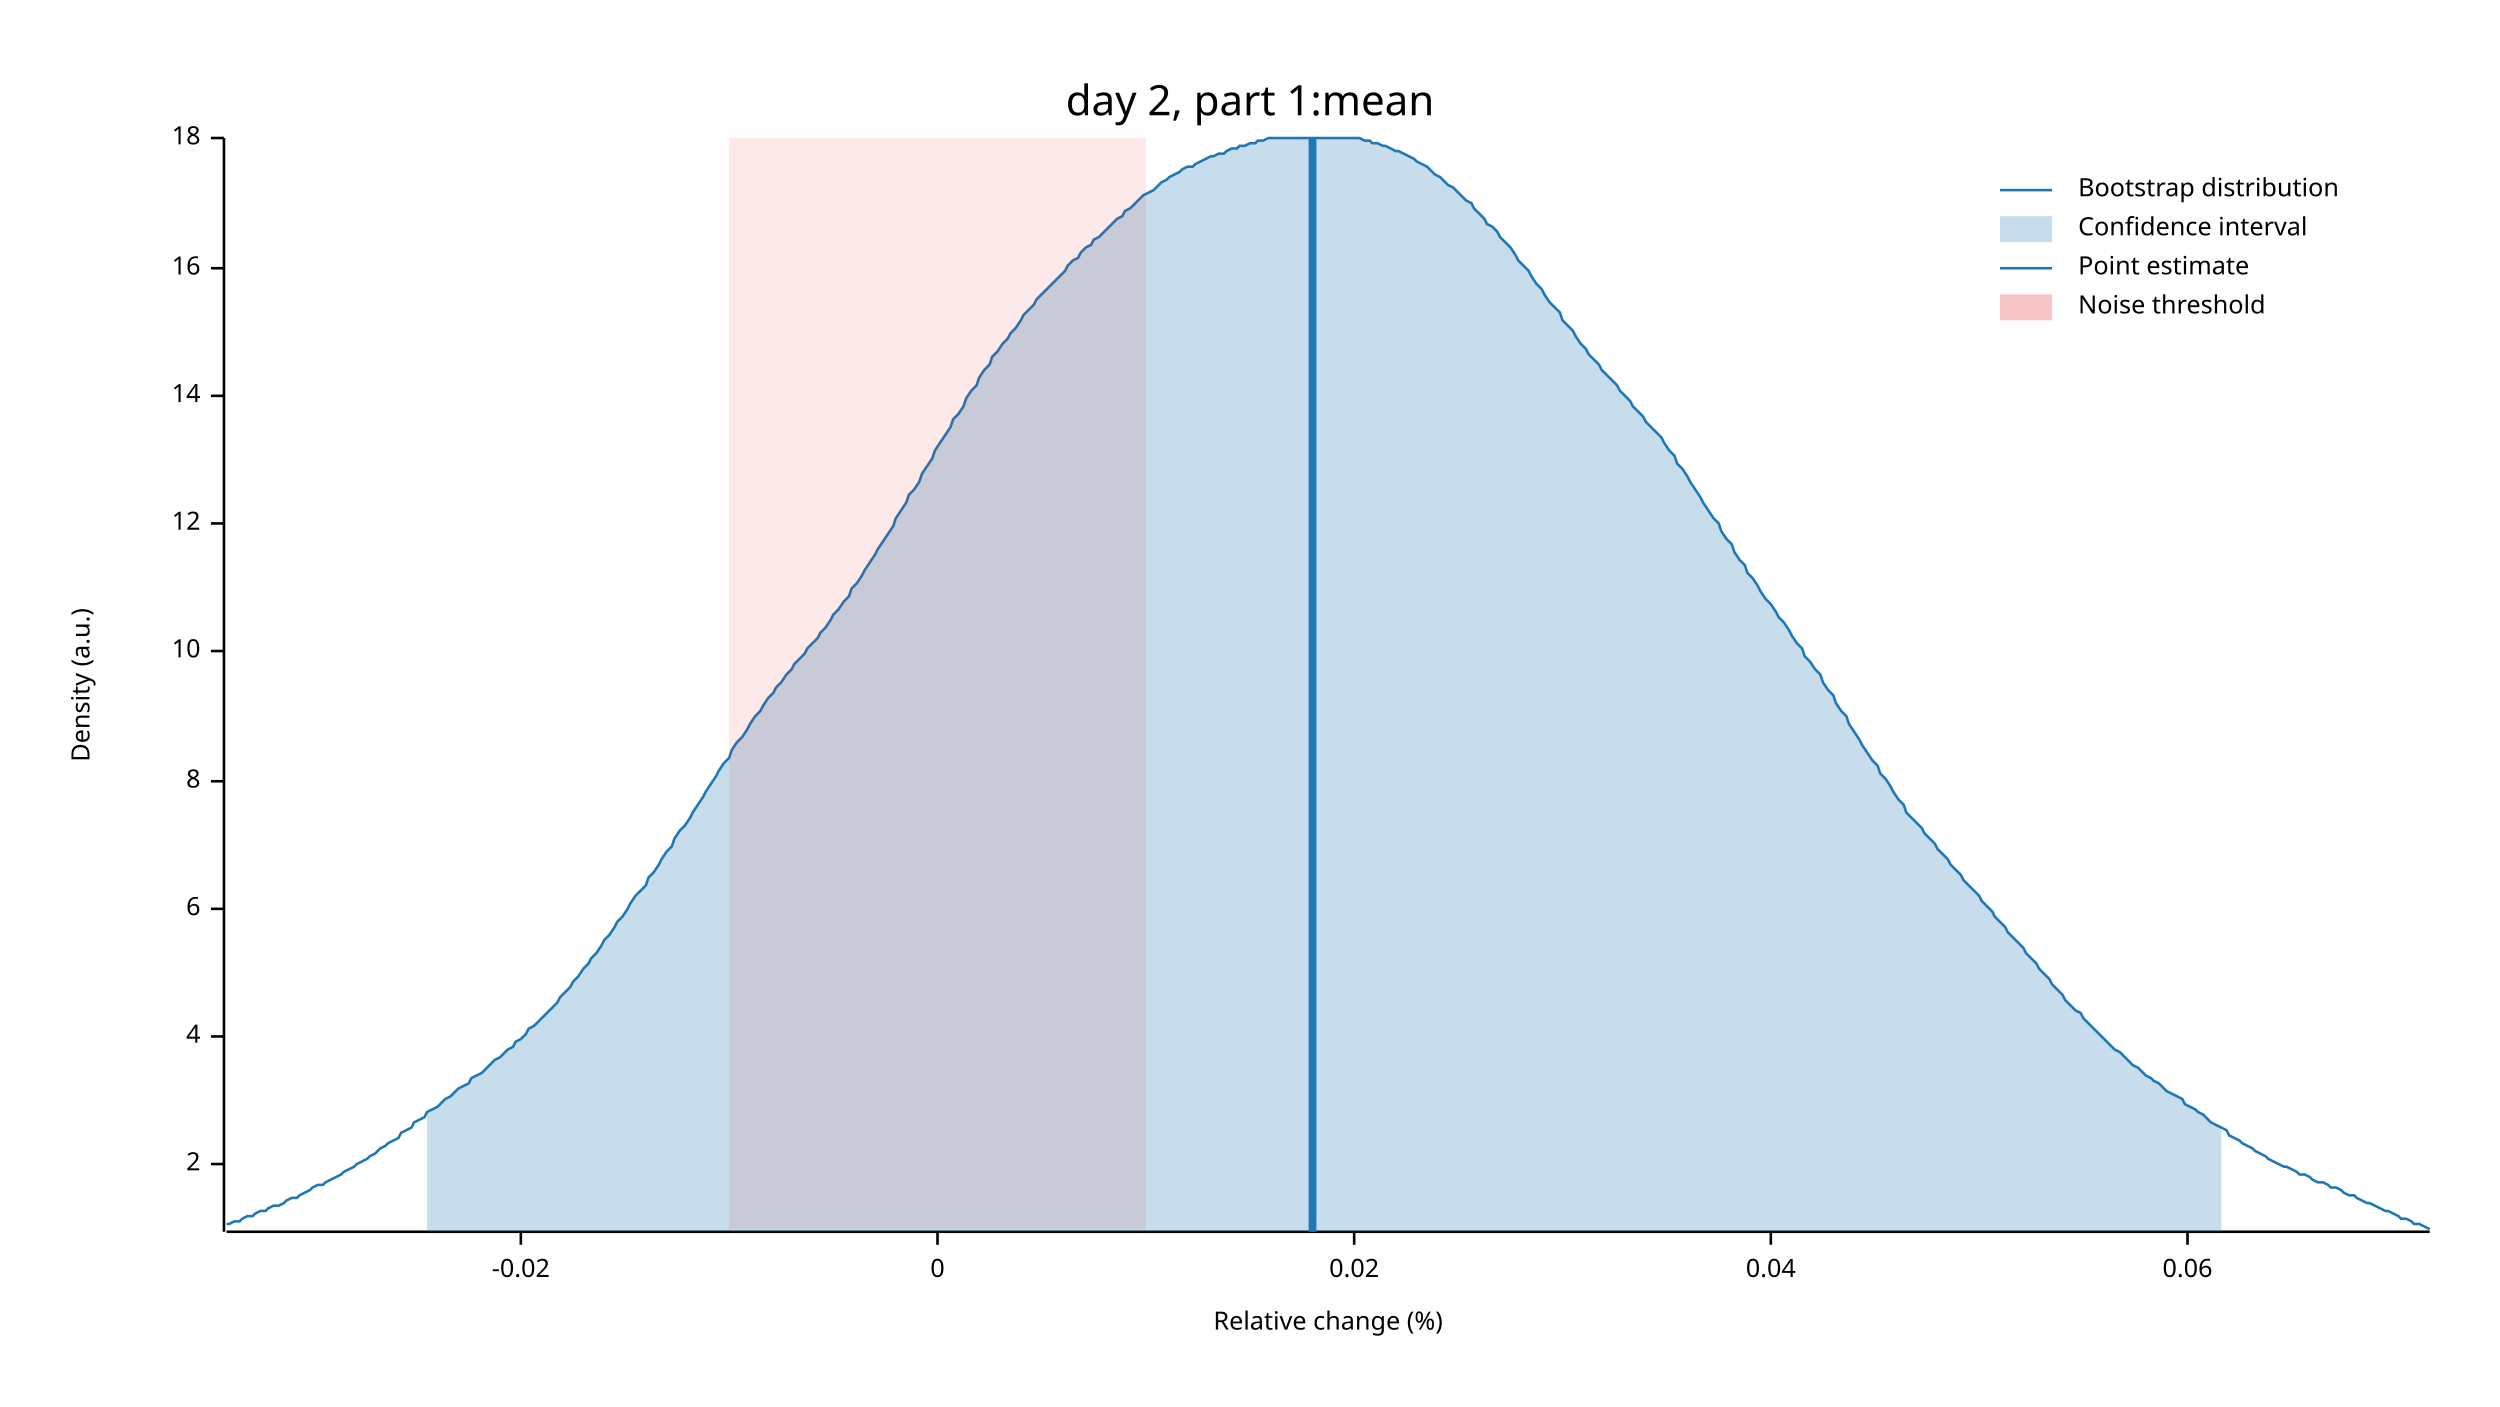
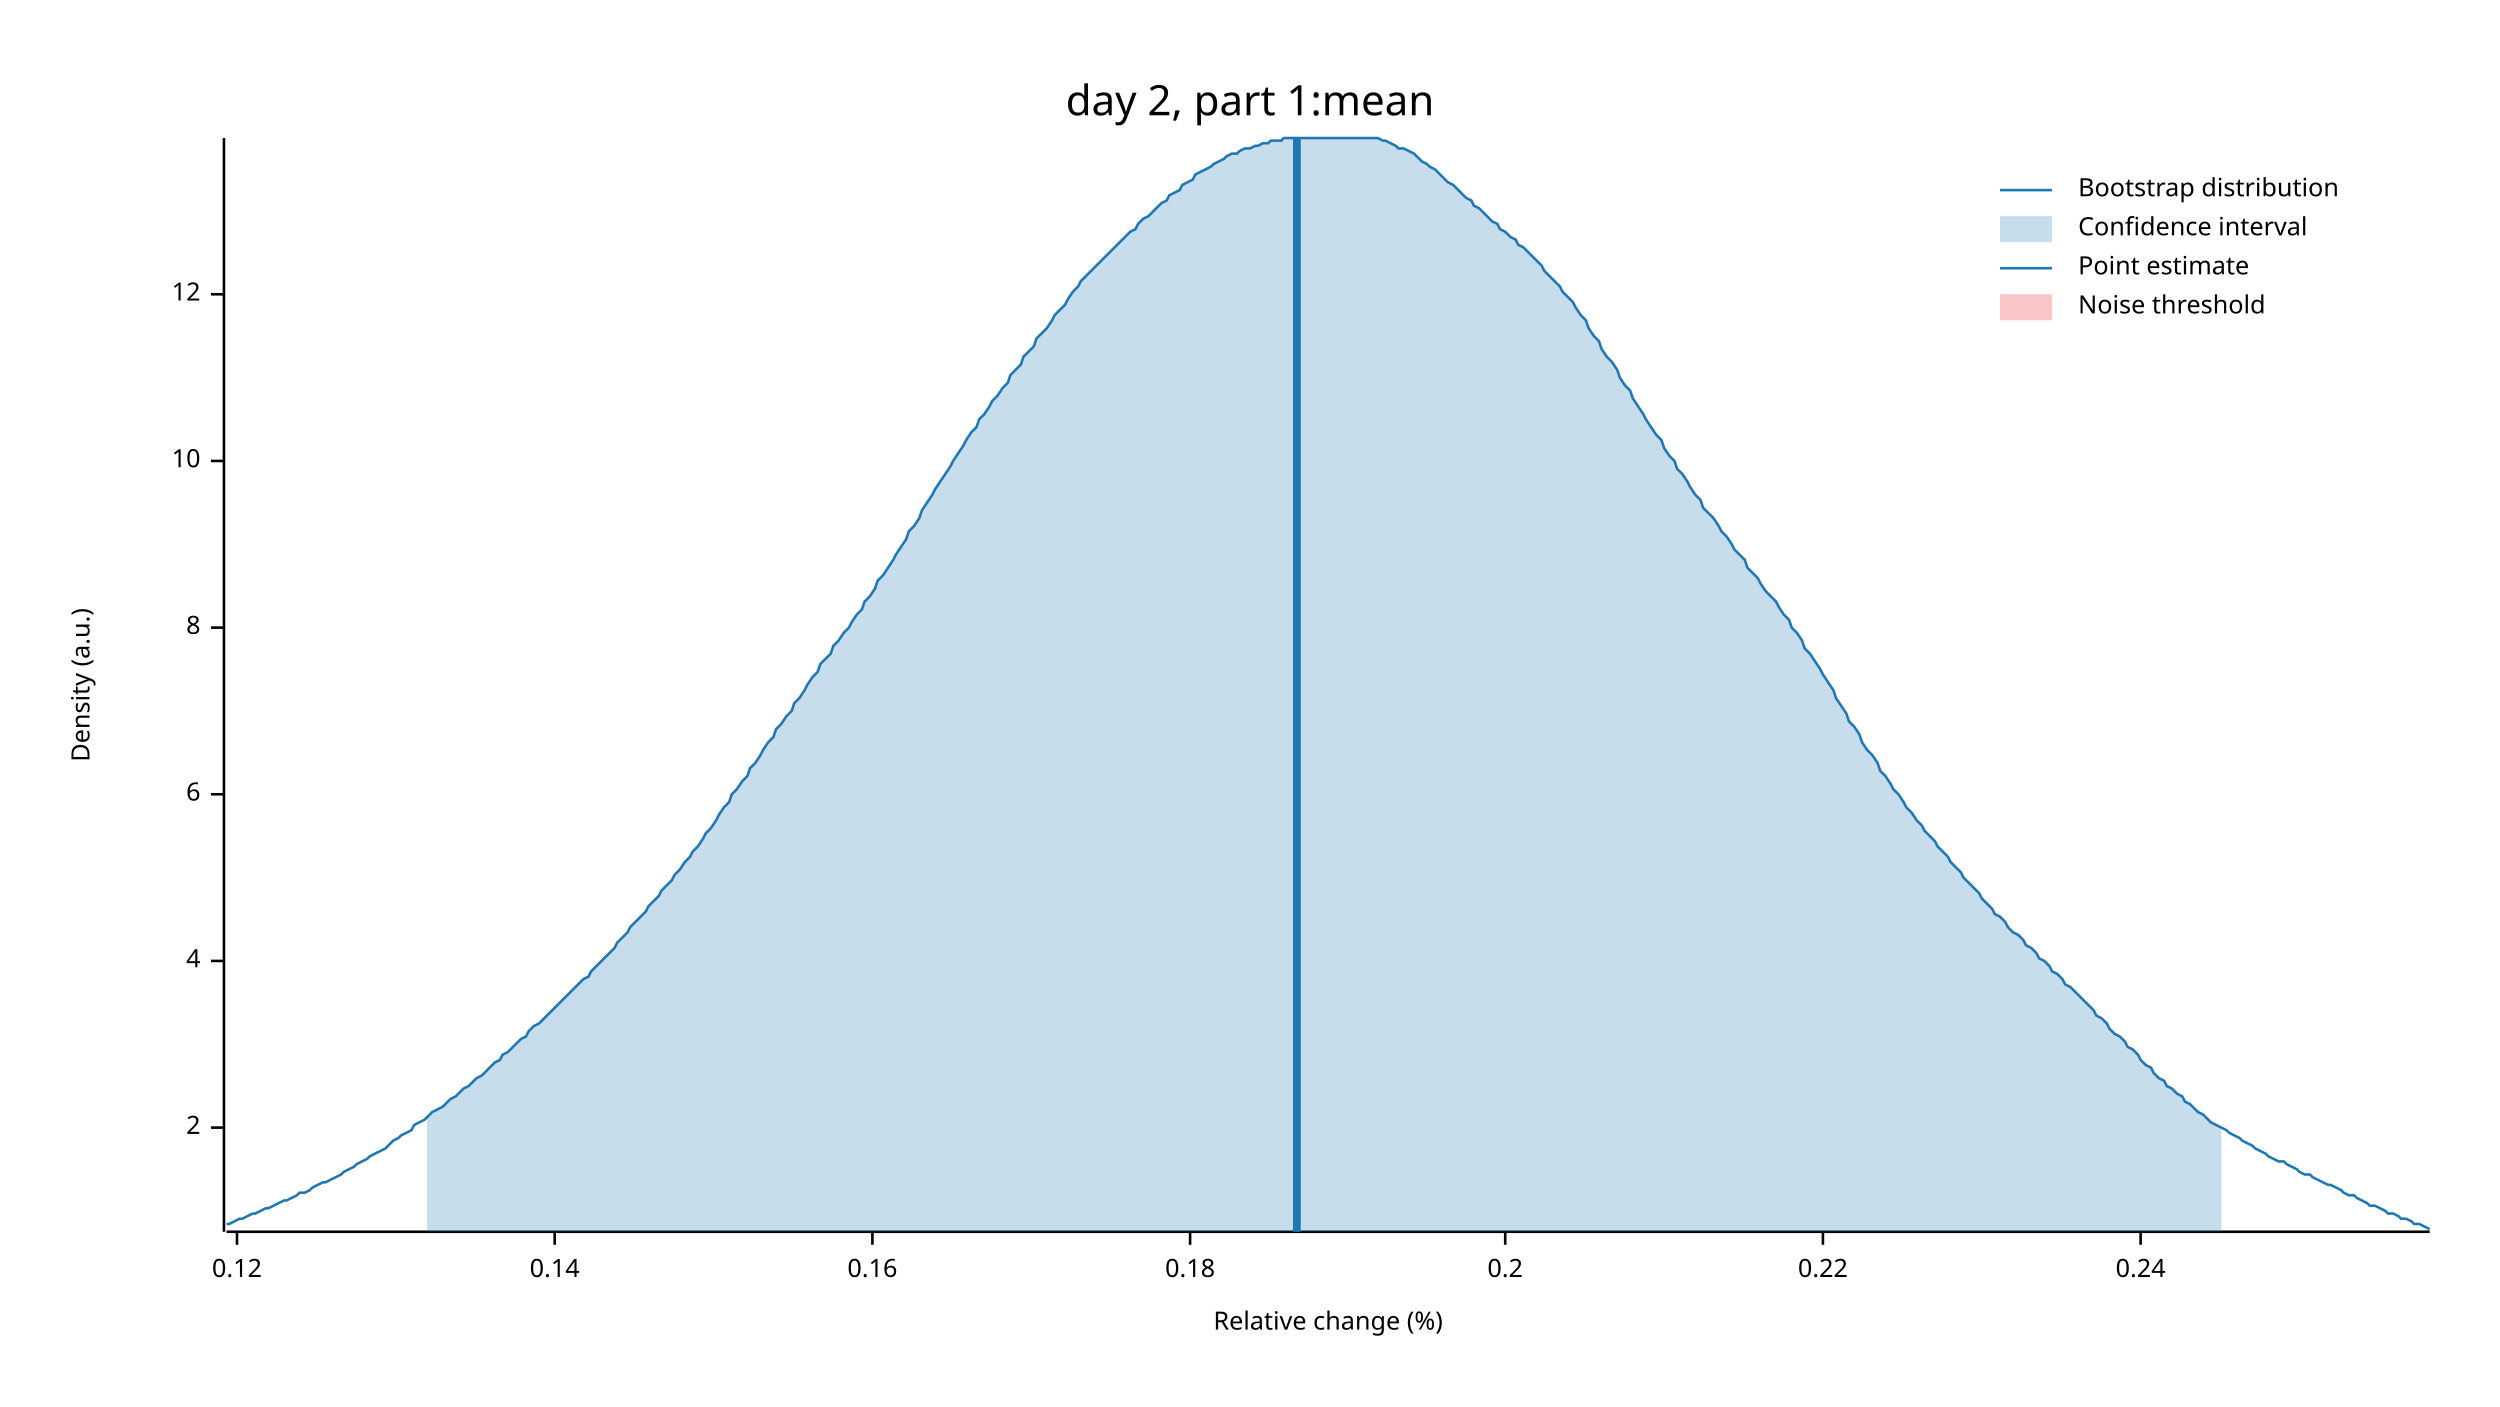
<svg xmlns="http://www.w3.org/2000/svg" width="960" height="540" viewBox="0 0 960 540">
  <text x="480" y="32" dy="0.76em" text-anchor="middle" font-family="sans-serif" font-size="16.129" opacity="1" fill="#000000">
day 2, part 1:mean
</text>
  <text x="27" y="263" dy="0.76em" text-anchor="middle" font-family="sans-serif" font-size="9.677" opacity="1" fill="#000000" transform="rotate(270, 27, 263)">
Density (a.u.)
</text>
  <text x="510" y="513" dy="-0.5ex" text-anchor="middle" font-family="sans-serif" font-size="9.677" opacity="1" fill="#000000">
Relative change (%)
</text>
  <polyline fill="none" opacity="1" stroke="#000000" stroke-width="1" points="86,53 86,473 " />
-   <text x="77" y="447" dy="0.5ex" text-anchor="end" font-family="sans-serif" font-size="9.677" opacity="1" fill="#000000">
+   <text x="77" y="433" dy="0.5ex" text-anchor="end" font-family="sans-serif" font-size="9.677" opacity="1" fill="#000000">
2
</text>
-   <polyline fill="none" opacity="1" stroke="#000000" stroke-width="1" points="81,447 86,447 " />
-   <text x="77" y="398" dy="0.5ex" text-anchor="end" font-family="sans-serif" font-size="9.677" opacity="1" fill="#000000">
+   <polyline fill="none" opacity="1" stroke="#000000" stroke-width="1" points="81,433 86,433 " />
+   <text x="77" y="369" dy="0.5ex" text-anchor="end" font-family="sans-serif" font-size="9.677" opacity="1" fill="#000000">
4
</text>
-   <polyline fill="none" opacity="1" stroke="#000000" stroke-width="1" points="81,398 86,398 " />
-   <text x="77" y="349" dy="0.5ex" text-anchor="end" font-family="sans-serif" font-size="9.677" opacity="1" fill="#000000">
+   <polyline fill="none" opacity="1" stroke="#000000" stroke-width="1" points="81,369 86,369 " />
+   <text x="77" y="305" dy="0.5ex" text-anchor="end" font-family="sans-serif" font-size="9.677" opacity="1" fill="#000000">
6
</text>
-   <polyline fill="none" opacity="1" stroke="#000000" stroke-width="1" points="81,349 86,349 " />
-   <text x="77" y="300" dy="0.5ex" text-anchor="end" font-family="sans-serif" font-size="9.677" opacity="1" fill="#000000">
+   <polyline fill="none" opacity="1" stroke="#000000" stroke-width="1" points="81,305 86,305 " />
+   <text x="77" y="241" dy="0.5ex" text-anchor="end" font-family="sans-serif" font-size="9.677" opacity="1" fill="#000000">
8
</text>
-   <polyline fill="none" opacity="1" stroke="#000000" stroke-width="1" points="81,300 86,300 " />
-   <text x="77" y="250" dy="0.5ex" text-anchor="end" font-family="sans-serif" font-size="9.677" opacity="1" fill="#000000">
+   <polyline fill="none" opacity="1" stroke="#000000" stroke-width="1" points="81,241 86,241 " />
+   <text x="77" y="177" dy="0.5ex" text-anchor="end" font-family="sans-serif" font-size="9.677" opacity="1" fill="#000000">
10
</text>
-   <polyline fill="none" opacity="1" stroke="#000000" stroke-width="1" points="81,250 86,250 " />
-   <text x="77" y="201" dy="0.5ex" text-anchor="end" font-family="sans-serif" font-size="9.677" opacity="1" fill="#000000">
+   <polyline fill="none" opacity="1" stroke="#000000" stroke-width="1" points="81,177 86,177 " />
+   <text x="77" y="113" dy="0.5ex" text-anchor="end" font-family="sans-serif" font-size="9.677" opacity="1" fill="#000000">
12
</text>
-   <polyline fill="none" opacity="1" stroke="#000000" stroke-width="1" points="81,201 86,201 " />
-   <text x="77" y="152" dy="0.5ex" text-anchor="end" font-family="sans-serif" font-size="9.677" opacity="1" fill="#000000">
- 14
+   <polyline fill="none" opacity="1" stroke="#000000" stroke-width="1" points="81,113 86,113 " />
+   <polyline fill="none" opacity="1" stroke="#000000" stroke-width="1" points="87,473 933,473 " />
+   <text x="91" y="483" dy="0.76em" text-anchor="middle" font-family="sans-serif" font-size="9.677" opacity="1" fill="#000000">
+ 0.12
</text>
-   <polyline fill="none" opacity="1" stroke="#000000" stroke-width="1" points="81,152 86,152 " />
-   <text x="77" y="103" dy="0.5ex" text-anchor="end" font-family="sans-serif" font-size="9.677" opacity="1" fill="#000000">
- 16
+   <polyline fill="none" opacity="1" stroke="#000000" stroke-width="1" points="91,473 91,478 " />
+   <text x="213" y="483" dy="0.76em" text-anchor="middle" font-family="sans-serif" font-size="9.677" opacity="1" fill="#000000">
+ 0.14
</text>
-   <polyline fill="none" opacity="1" stroke="#000000" stroke-width="1" points="81,103 86,103 " />
-   <text x="77" y="53" dy="0.5ex" text-anchor="end" font-family="sans-serif" font-size="9.677" opacity="1" fill="#000000">
- 18
+   <polyline fill="none" opacity="1" stroke="#000000" stroke-width="1" points="213,473 213,478 " />
+   <text x="335" y="483" dy="0.76em" text-anchor="middle" font-family="sans-serif" font-size="9.677" opacity="1" fill="#000000">
+ 0.16
</text>
-   <polyline fill="none" opacity="1" stroke="#000000" stroke-width="1" points="81,53 86,53 " />
-   <polyline fill="none" opacity="1" stroke="#000000" stroke-width="1" points="87,473 933,473 " />
-   <text x="200" y="483" dy="0.76em" text-anchor="middle" font-family="sans-serif" font-size="9.677" opacity="1" fill="#000000">
- -0.02
+   <polyline fill="none" opacity="1" stroke="#000000" stroke-width="1" points="335,473 335,478 " />
+   <text x="457" y="483" dy="0.76em" text-anchor="middle" font-family="sans-serif" font-size="9.677" opacity="1" fill="#000000">
+ 0.18
</text>
-   <polyline fill="none" opacity="1" stroke="#000000" stroke-width="1" points="200,473 200,478 " />
-   <text x="360" y="483" dy="0.76em" text-anchor="middle" font-family="sans-serif" font-size="9.677" opacity="1" fill="#000000">
- 0
+   <polyline fill="none" opacity="1" stroke="#000000" stroke-width="1" points="457,473 457,478 " />
+   <text x="578" y="483" dy="0.76em" text-anchor="middle" font-family="sans-serif" font-size="9.677" opacity="1" fill="#000000">
+ 0.2
</text>
-   <polyline fill="none" opacity="1" stroke="#000000" stroke-width="1" points="360,473 360,478 " />
-   <text x="520" y="483" dy="0.76em" text-anchor="middle" font-family="sans-serif" font-size="9.677" opacity="1" fill="#000000">
- 0.02
+   <polyline fill="none" opacity="1" stroke="#000000" stroke-width="1" points="578,473 578,478 " />
+   <text x="700" y="483" dy="0.76em" text-anchor="middle" font-family="sans-serif" font-size="9.677" opacity="1" fill="#000000">
+ 0.22
</text>
-   <polyline fill="none" opacity="1" stroke="#000000" stroke-width="1" points="520,473 520,478 " />
-   <text x="680" y="483" dy="0.76em" text-anchor="middle" font-family="sans-serif" font-size="9.677" opacity="1" fill="#000000">
- 0.04
+   <polyline fill="none" opacity="1" stroke="#000000" stroke-width="1" points="700,473 700,478 " />
+   <text x="822" y="483" dy="0.76em" text-anchor="middle" font-family="sans-serif" font-size="9.677" opacity="1" fill="#000000">
+ 0.24
</text>
-   <polyline fill="none" opacity="1" stroke="#000000" stroke-width="1" points="680,473 680,478 " />
-   <text x="840" y="483" dy="0.76em" text-anchor="middle" font-family="sans-serif" font-size="9.677" opacity="1" fill="#000000">
- 0.06
- </text>
-   <polyline fill="none" opacity="1" stroke="#000000" stroke-width="1" points="840,473 840,478 " />
-   <polyline fill="none" opacity="1" stroke="#1F78B4" stroke-width="1" points="87,470 88,470 90,469 92,469 93,468 95,467 97,467 98,466 100,465 102,465 103,464 105,463 107,463 109,462 110,461 112,460 114,460 115,459 117,458 119,457 120,456 122,455 124,455 125,454 127,453 129,452 131,451 132,450 134,449 136,448 137,447 139,446 141,445 142,444 144,443 146,441 148,440 149,439 151,438 153,437 154,435 156,434 158,433 159,431 161,430 163,429 164,427 166,426 168,425 170,423 171,422 173,421 175,419 176,418 178,417 180,416 181,414 183,413 185,412 187,410 188,409 190,407 192,406 193,405 195,403 197,402 198,400 200,399 202,397 203,395 205,394 207,392 209,390 210,389 212,387 214,385 215,383 217,381 219,379 220,377 222,375 224,372 226,370 227,368 229,366 231,363 232,361 234,359 236,356 237,354 239,352 241,349 242,347 244,344 246,342 248,340 249,337 251,335 253,332 254,330 256,327 258,325 259,322 261,319 263,317 265,314 266,312 268,309 270,306 271,304 273,301 275,298 276,296 278,293 280,291 281,288 283,285 285,283 287,280 288,278 290,275 292,273 293,271 295,268 297,266 298,264 300,262 302,259 304,257 305,255 307,253 309,251 310,249 312,247 314,245 315,243 317,241 319,238 320,236 322,234 324,231 326,229 327,226 329,224 331,221 332,219 334,216 336,213 337,211 339,208 341,205 343,202 344,199 346,196 348,193 349,190 351,188 353,185 354,182 356,179 358,176 359,173 361,170 363,167 365,164 366,161 368,159 370,156 371,153 373,150 375,148 376,145 378,142 380,140 381,137 383,135 385,132 387,130 388,128 390,126 392,123 393,121 395,119 397,117 398,115 400,113 402,111 404,109 405,108 407,106 409,104 410,102 412,100 414,99 415,97 417,95 419,94 420,92 422,91 424,89 426,87 427,86 429,84 431,83 432,81 434,80 436,78 437,77 439,75 441,74 443,73 444,72 446,70 448,69 449,68 451,67 453,66 454,65 456,64 458,64 459,63 461,62 463,61 465,60 466,60 468,59 470,59 471,58 473,57 475,57 476,56 478,56 480,55 482,55 483,54 485,54 487,53 488,53 490,53 492,53 493,53 495,53 497,53 498,53 500,53 502,53 504,53 505,53 507,53 509,53 510,53 512,53 514,53 515,53 517,53 519,53 521,53 522,53 524,54 526,54 527,55 529,55 531,56 532,56 534,57 536,58 537,58 539,59 541,60 543,61 544,62 546,63 548,64 549,65 551,67 553,68 554,69 556,71 558,72 560,74 561,75 563,77 565,78 566,80 568,82 570,84 571,86 573,87 575,89 576,91 578,93 580,95 582,98 583,100 585,102 587,104 588,106 590,109 592,111 593,113 595,116 597,118 599,120 600,123 602,125 604,127 605,129 607,132 609,134 610,136 612,138 614,140 615,142 617,144 619,146 621,148 622,150 624,152 626,154 627,156 629,158 631,160 632,162 634,164 636,166 638,168 639,170 641,173 643,175 644,178 646,180 648,183 649,185 651,188 653,191 654,193 656,196 658,199 660,201 661,204 663,207 665,209 666,212 668,215 670,217 671,220 673,222 675,225 676,227 678,230 680,232 682,235 683,237 685,239 687,242 688,244 690,247 692,249 693,252 695,254 697,257 699,259 700,262 702,265 704,267 705,270 707,273 709,275 710,278 712,281 714,284 715,286 717,289 719,292 721,294 722,297 724,299 726,302 727,304 729,307 731,309 732,312 734,314 736,316 738,318 739,320 741,322 743,324 744,326 746,328 748,330 749,332 751,334 753,336 754,338 756,340 758,342 760,344 761,346 763,348 765,350 766,352 768,354 770,356 771,358 773,360 775,362 777,364 778,366 780,368 782,370 783,372 785,374 787,376 788,378 790,380 792,382 793,384 795,386 797,388 799,389 800,391 802,393 804,395 805,396 807,398 809,400 810,401 812,403 814,404 816,406 817,407 819,409 821,410 822,411 824,413 826,414 827,415 829,416 831,418 832,419 834,420 836,421 838,422 839,424 841,425 843,426 844,427 846,428 848,430 849,431 851,432 853,433 855,434 856,436 858,437 860,438 861,439 863,440 865,441 866,442 868,443 870,444 871,445 873,446 875,447 877,448 878,448 880,449 882,450 883,451 885,451 887,452 888,453 890,454 892,454 894,455 895,456 897,456 899,457 900,458 902,459 904,459 905,460 907,461 909,462 910,462 912,463 914,464 916,465 917,465 919,466 921,467 922,468 924,468 926,469 927,470 929,470 931,471 933,472 " />
-   <polygon opacity="0.25" fill="#1F78B4" points="164,427 166,426 168,425 170,423 171,422 173,421 175,419 176,418 178,417 180,416 181,414 183,413 185,412 187,410 188,409 190,407 192,406 193,405 195,403 197,402 198,400 200,399 202,397 203,395 205,394 207,392 209,390 210,389 212,387 214,385 215,383 217,381 219,379 220,377 222,375 224,372 226,370 227,368 229,366 231,363 232,361 234,359 236,356 237,354 239,352 241,349 242,347 244,344 246,342 248,340 249,337 251,335 253,332 254,330 256,327 258,325 259,322 261,319 263,317 265,314 266,312 268,309 270,306 271,304 273,301 275,298 276,296 278,293 280,291 281,288 283,285 285,283 287,280 288,278 290,275 292,273 293,271 295,268 297,266 298,264 300,262 302,259 304,257 305,255 307,253 309,251 310,249 312,247 314,245 315,243 317,241 319,238 320,236 322,234 324,231 326,229 327,226 329,224 331,221 332,219 334,216 336,213 337,211 339,208 341,205 343,202 344,199 346,196 348,193 349,190 351,188 353,185 354,182 356,179 358,176 359,173 361,170 363,167 365,164 366,161 368,159 370,156 371,153 373,150 375,148 376,145 378,142 380,140 381,137 383,135 385,132 387,130 388,128 390,126 392,123 393,121 395,119 397,117 398,115 400,113 402,111 404,109 405,108 407,106 409,104 410,102 412,100 414,99 415,97 417,95 419,94 420,92 422,91 424,89 426,87 427,86 429,84 431,83 432,81 434,80 436,78 437,77 439,75 441,74 443,73 444,72 446,70 448,69 449,68 451,67 453,66 454,65 456,64 458,64 459,63 461,62 463,61 465,60 466,60 468,59 470,59 471,58 473,57 475,57 476,56 478,56 480,55 482,55 483,54 485,54 487,53 488,53 490,53 492,53 493,53 495,53 497,53 498,53 500,53 502,53 504,53 505,53 507,53 509,53 510,53 512,53 514,53 515,53 517,53 519,53 521,53 522,53 524,54 526,54 527,55 529,55 531,56 532,56 534,57 536,58 537,58 539,59 541,60 543,61 544,62 546,63 548,64 549,65 551,67 553,68 554,69 556,71 558,72 560,74 561,75 563,77 565,78 566,80 568,82 570,84 571,86 573,87 575,89 576,91 578,93 580,95 582,98 583,100 585,102 587,104 588,106 590,109 592,111 593,113 595,116 597,118 599,120 600,123 602,125 604,127 605,129 607,132 609,134 610,136 612,138 614,140 615,142 617,144 619,146 621,148 622,150 624,152 626,154 627,156 629,158 631,160 632,162 634,164 636,166 638,168 639,170 641,173 643,175 644,178 646,180 648,183 649,185 651,188 653,191 654,193 656,196 658,199 660,201 661,204 663,207 665,209 666,212 668,215 670,217 671,220 673,222 675,225 676,227 678,230 680,232 682,235 683,237 685,239 687,242 688,244 690,247 692,249 693,252 695,254 697,257 699,259 700,262 702,265 704,267 705,270 707,273 709,275 710,278 712,281 714,284 715,286 717,289 719,292 721,294 722,297 724,299 726,302 727,304 729,307 731,309 732,312 734,314 736,316 738,318 739,320 741,322 743,324 744,326 746,328 748,330 749,332 751,334 753,336 754,338 756,340 758,342 760,344 761,346 763,348 765,350 766,352 768,354 770,356 771,358 773,360 775,362 777,364 778,366 780,368 782,370 783,372 785,374 787,376 788,378 790,380 792,382 793,384 795,386 797,388 799,389 800,391 802,393 804,395 805,396 807,398 809,400 810,401 812,403 814,404 816,406 817,407 819,409 821,410 822,411 824,413 826,414 827,415 829,416 831,418 832,419 834,420 836,421 838,422 839,424 841,425 843,426 844,427 846,428 848,430 849,431 851,432 853,433 853,473 164,473 " />
-   <polyline fill="none" opacity="1" stroke="#1F78B4" stroke-width="3" points="504,473 504,53 " />
-   <rect x="280" y="53" width="160" height="419" opacity="0.1" fill="#E31A1C" stroke="none" />
+   <polyline fill="none" opacity="1" stroke="#000000" stroke-width="1" points="822,473 822,478 " />
+   <polyline fill="none" opacity="1" stroke="#1F78B4" stroke-width="1" points="87,470 88,470 90,469 92,468 93,468 95,467 97,466 98,466 100,465 102,464 103,464 105,463 107,462 109,461 110,461 112,460 114,459 115,458 117,458 119,457 120,456 122,455 124,454 125,454 127,453 129,452 131,451 132,450 134,449 136,448 137,447 139,446 141,445 142,444 144,443 146,442 148,441 149,440 151,438 153,437 154,436 156,435 158,434 159,432 161,431 163,430 164,429 166,427 168,426 170,425 171,424 173,422 175,421 176,420 178,418 180,417 181,416 183,414 185,413 187,411 188,410 190,408 192,407 193,405 195,404 197,402 198,401 200,399 202,398 203,396 205,394 207,393 209,391 210,390 212,388 214,386 215,385 217,383 219,381 220,380 222,378 224,376 226,375 227,373 229,371 231,369 232,368 234,366 236,364 237,362 239,360 241,358 242,356 244,354 246,352 248,350 249,348 251,346 253,344 254,342 256,340 258,338 259,336 261,334 263,331 265,329 266,327 268,325 270,322 271,320 273,318 275,315 276,313 278,310 280,308 281,305 283,303 285,300 287,298 288,295 290,293 292,290 293,288 295,285 297,283 298,280 300,278 302,275 304,273 305,270 307,268 309,265 310,263 312,260 314,258 315,255 317,253 319,251 320,248 322,246 324,243 326,241 327,239 329,236 331,234 332,231 334,229 336,226 337,223 339,221 341,218 343,215 344,213 346,210 348,207 349,204 351,202 353,199 354,196 356,193 358,190 359,188 361,185 363,182 365,179 366,177 368,174 370,171 371,169 373,166 375,164 376,161 378,159 380,156 381,154 383,152 385,149 387,147 388,144 390,142 392,140 393,137 395,135 397,133 398,130 400,128 402,126 404,123 405,121 407,119 409,117 410,115 412,112 414,110 415,108 417,106 419,104 420,103 422,101 424,99 426,97 427,96 429,94 431,92 432,91 434,89 436,88 437,86 439,84 441,83 443,81 444,80 446,78 448,77 449,75 451,74 453,73 454,71 456,70 458,69 459,67 461,66 463,65 465,64 466,63 468,62 470,61 471,60 473,59 475,59 476,58 478,57 480,57 482,56 483,56 485,55 487,55 488,54 490,54 492,54 493,53 495,53 497,53 498,53 500,53 502,53 504,53 505,53 507,53 509,53 510,53 512,53 514,53 515,53 517,53 519,53 521,53 522,53 524,53 526,53 527,53 529,53 531,54 532,54 534,55 536,56 537,57 539,57 541,58 543,59 544,60 546,62 548,63 549,64 551,65 553,67 554,68 556,70 558,71 560,73 561,74 563,76 565,77 566,79 568,80 570,82 571,83 573,85 575,86 576,88 578,89 580,91 582,92 583,94 585,95 587,97 588,98 590,100 592,102 593,104 595,106 597,108 599,110 600,112 602,114 604,116 605,118 607,121 609,123 610,126 612,129 614,131 615,134 617,137 619,139 621,142 622,145 624,148 626,150 627,153 629,156 631,159 632,161 634,164 636,167 638,169 639,172 641,175 643,177 644,180 646,182 648,185 649,187 651,190 653,192 654,195 656,197 658,199 660,202 661,204 663,206 665,209 666,211 668,213 670,215 671,218 673,220 675,222 676,224 678,227 680,229 682,231 683,233 685,236 687,238 688,241 690,243 692,246 693,249 695,251 697,254 699,257 700,259 702,262 704,265 705,268 707,271 709,274 710,277 712,279 714,282 715,285 717,288 719,290 721,293 722,296 724,298 726,301 727,303 729,305 731,308 732,310 734,312 736,315 738,317 739,319 741,321 743,323 744,325 746,327 748,329 749,331 751,333 753,335 754,337 756,339 758,341 760,343 761,345 763,347 765,349 766,351 768,352 770,354 771,356 773,358 775,359 777,361 778,363 780,364 782,366 783,368 785,369 787,371 788,373 790,374 792,376 793,378 795,379 797,381 799,383 800,384 802,386 804,388 805,390 807,391 809,393 810,395 812,397 814,398 816,400 817,402 819,403 821,405 822,407 824,409 826,410 827,412 829,414 831,415 832,417 834,418 836,420 838,421 839,423 841,424 843,426 844,427 846,428 848,430 849,431 851,432 853,433 855,434 856,435 858,436 860,437 861,438 863,439 865,440 866,441 868,442 870,443 871,444 873,445 875,446 877,446 878,447 880,448 882,449 883,450 885,451 887,451 888,452 890,453 892,454 894,455 895,455 897,456 899,457 900,458 902,459 904,459 905,460 907,461 909,462 910,463 912,463 914,464 916,465 917,466 919,466 921,467 922,468 924,468 926,469 927,470 929,470 931,471 933,472 " />
+   <polygon opacity="0.25" fill="#1F78B4" points="164,429 166,427 168,426 170,425 171,424 173,422 175,421 176,420 178,418 180,417 181,416 183,414 185,413 187,411 188,410 190,408 192,407 193,405 195,404 197,402 198,401 200,399 202,398 203,396 205,394 207,393 209,391 210,390 212,388 214,386 215,385 217,383 219,381 220,380 222,378 224,376 226,375 227,373 229,371 231,369 232,368 234,366 236,364 237,362 239,360 241,358 242,356 244,354 246,352 248,350 249,348 251,346 253,344 254,342 256,340 258,338 259,336 261,334 263,331 265,329 266,327 268,325 270,322 271,320 273,318 275,315 276,313 278,310 280,308 281,305 283,303 285,300 287,298 288,295 290,293 292,290 293,288 295,285 297,283 298,280 300,278 302,275 304,273 305,270 307,268 309,265 310,263 312,260 314,258 315,255 317,253 319,251 320,248 322,246 324,243 326,241 327,239 329,236 331,234 332,231 334,229 336,226 337,223 339,221 341,218 343,215 344,213 346,210 348,207 349,204 351,202 353,199 354,196 356,193 358,190 359,188 361,185 363,182 365,179 366,177 368,174 370,171 371,169 373,166 375,164 376,161 378,159 380,156 381,154 383,152 385,149 387,147 388,144 390,142 392,140 393,137 395,135 397,133 398,130 400,128 402,126 404,123 405,121 407,119 409,117 410,115 412,112 414,110 415,108 417,106 419,104 420,103 422,101 424,99 426,97 427,96 429,94 431,92 432,91 434,89 436,88 437,86 439,84 441,83 443,81 444,80 446,78 448,77 449,75 451,74 453,73 454,71 456,70 458,69 459,67 461,66 463,65 465,64 466,63 468,62 470,61 471,60 473,59 475,59 476,58 478,57 480,57 482,56 483,56 485,55 487,55 488,54 490,54 492,54 493,53 495,53 497,53 498,53 500,53 502,53 504,53 505,53 507,53 509,53 510,53 512,53 514,53 515,53 517,53 519,53 521,53 522,53 524,53 526,53 527,53 529,53 531,54 532,54 534,55 536,56 537,57 539,57 541,58 543,59 544,60 546,62 548,63 549,64 551,65 553,67 554,68 556,70 558,71 560,73 561,74 563,76 565,77 566,79 568,80 570,82 571,83 573,85 575,86 576,88 578,89 580,91 582,92 583,94 585,95 587,97 588,98 590,100 592,102 593,104 595,106 597,108 599,110 600,112 602,114 604,116 605,118 607,121 609,123 610,126 612,129 614,131 615,134 617,137 619,139 621,142 622,145 624,148 626,150 627,153 629,156 631,159 632,161 634,164 636,167 638,169 639,172 641,175 643,177 644,180 646,182 648,185 649,187 651,190 653,192 654,195 656,197 658,199 660,202 661,204 663,206 665,209 666,211 668,213 670,215 671,218 673,220 675,222 676,224 678,227 680,229 682,231 683,233 685,236 687,238 688,241 690,243 692,246 693,249 695,251 697,254 699,257 700,259 702,262 704,265 705,268 707,271 709,274 710,277 712,279 714,282 715,285 717,288 719,290 721,293 722,296 724,298 726,301 727,303 729,305 731,308 732,310 734,312 736,315 738,317 739,319 741,321 743,323 744,325 746,327 748,329 749,331 751,333 753,335 754,337 756,339 758,341 760,343 761,345 763,347 765,349 766,351 768,352 770,354 771,356 773,358 775,359 777,361 778,363 780,364 782,366 783,368 785,369 787,371 788,373 790,374 792,376 793,378 795,379 797,381 799,383 800,384 802,386 804,388 805,390 807,391 809,393 810,395 812,397 814,398 816,400 817,402 819,403 821,405 822,407 824,409 826,410 827,412 829,414 831,415 832,417 834,418 836,420 838,421 839,423 841,424 843,426 844,427 846,428 848,430 849,431 851,432 853,433 853,473 164,473 " />
+   <polyline fill="none" opacity="1" stroke="#1F78B4" stroke-width="3" points="498,473 498,53 " />
+   <rect x="510" y="53" width="0" height="419" opacity="0.1" fill="#E31A1C" stroke="none" />
  <text x="798" y="68" dy="0.76em" text-anchor="start" font-family="sans-serif" font-size="9.677" opacity="1" fill="#000000">
Bootstrap distribution
</text>
  <text x="798" y="83" dy="0.76em" text-anchor="start" font-family="sans-serif" font-size="9.677" opacity="1" fill="#000000">
Confidence interval
</text>
  <text x="798" y="98" dy="0.76em" text-anchor="start" font-family="sans-serif" font-size="9.677" opacity="1" fill="#000000">
Point estimate
</text>
  <text x="798" y="113" dy="0.76em" text-anchor="start" font-family="sans-serif" font-size="9.677" opacity="1" fill="#000000">
Noise threshold
</text>
  <polyline fill="none" opacity="1" stroke="#1F78B4" stroke-width="1" points="768,73 788,73 " />
  <rect x="768" y="83" width="20" height="10" opacity="0.25" fill="#1F78B4" stroke="none" />
  <polyline fill="none" opacity="1" stroke="#1F78B4" stroke-width="1" points="768,103 788,103 " />
  <rect x="768" y="113" width="20" height="10" opacity="0.25" fill="#E31A1C" stroke="none" />
</svg>
